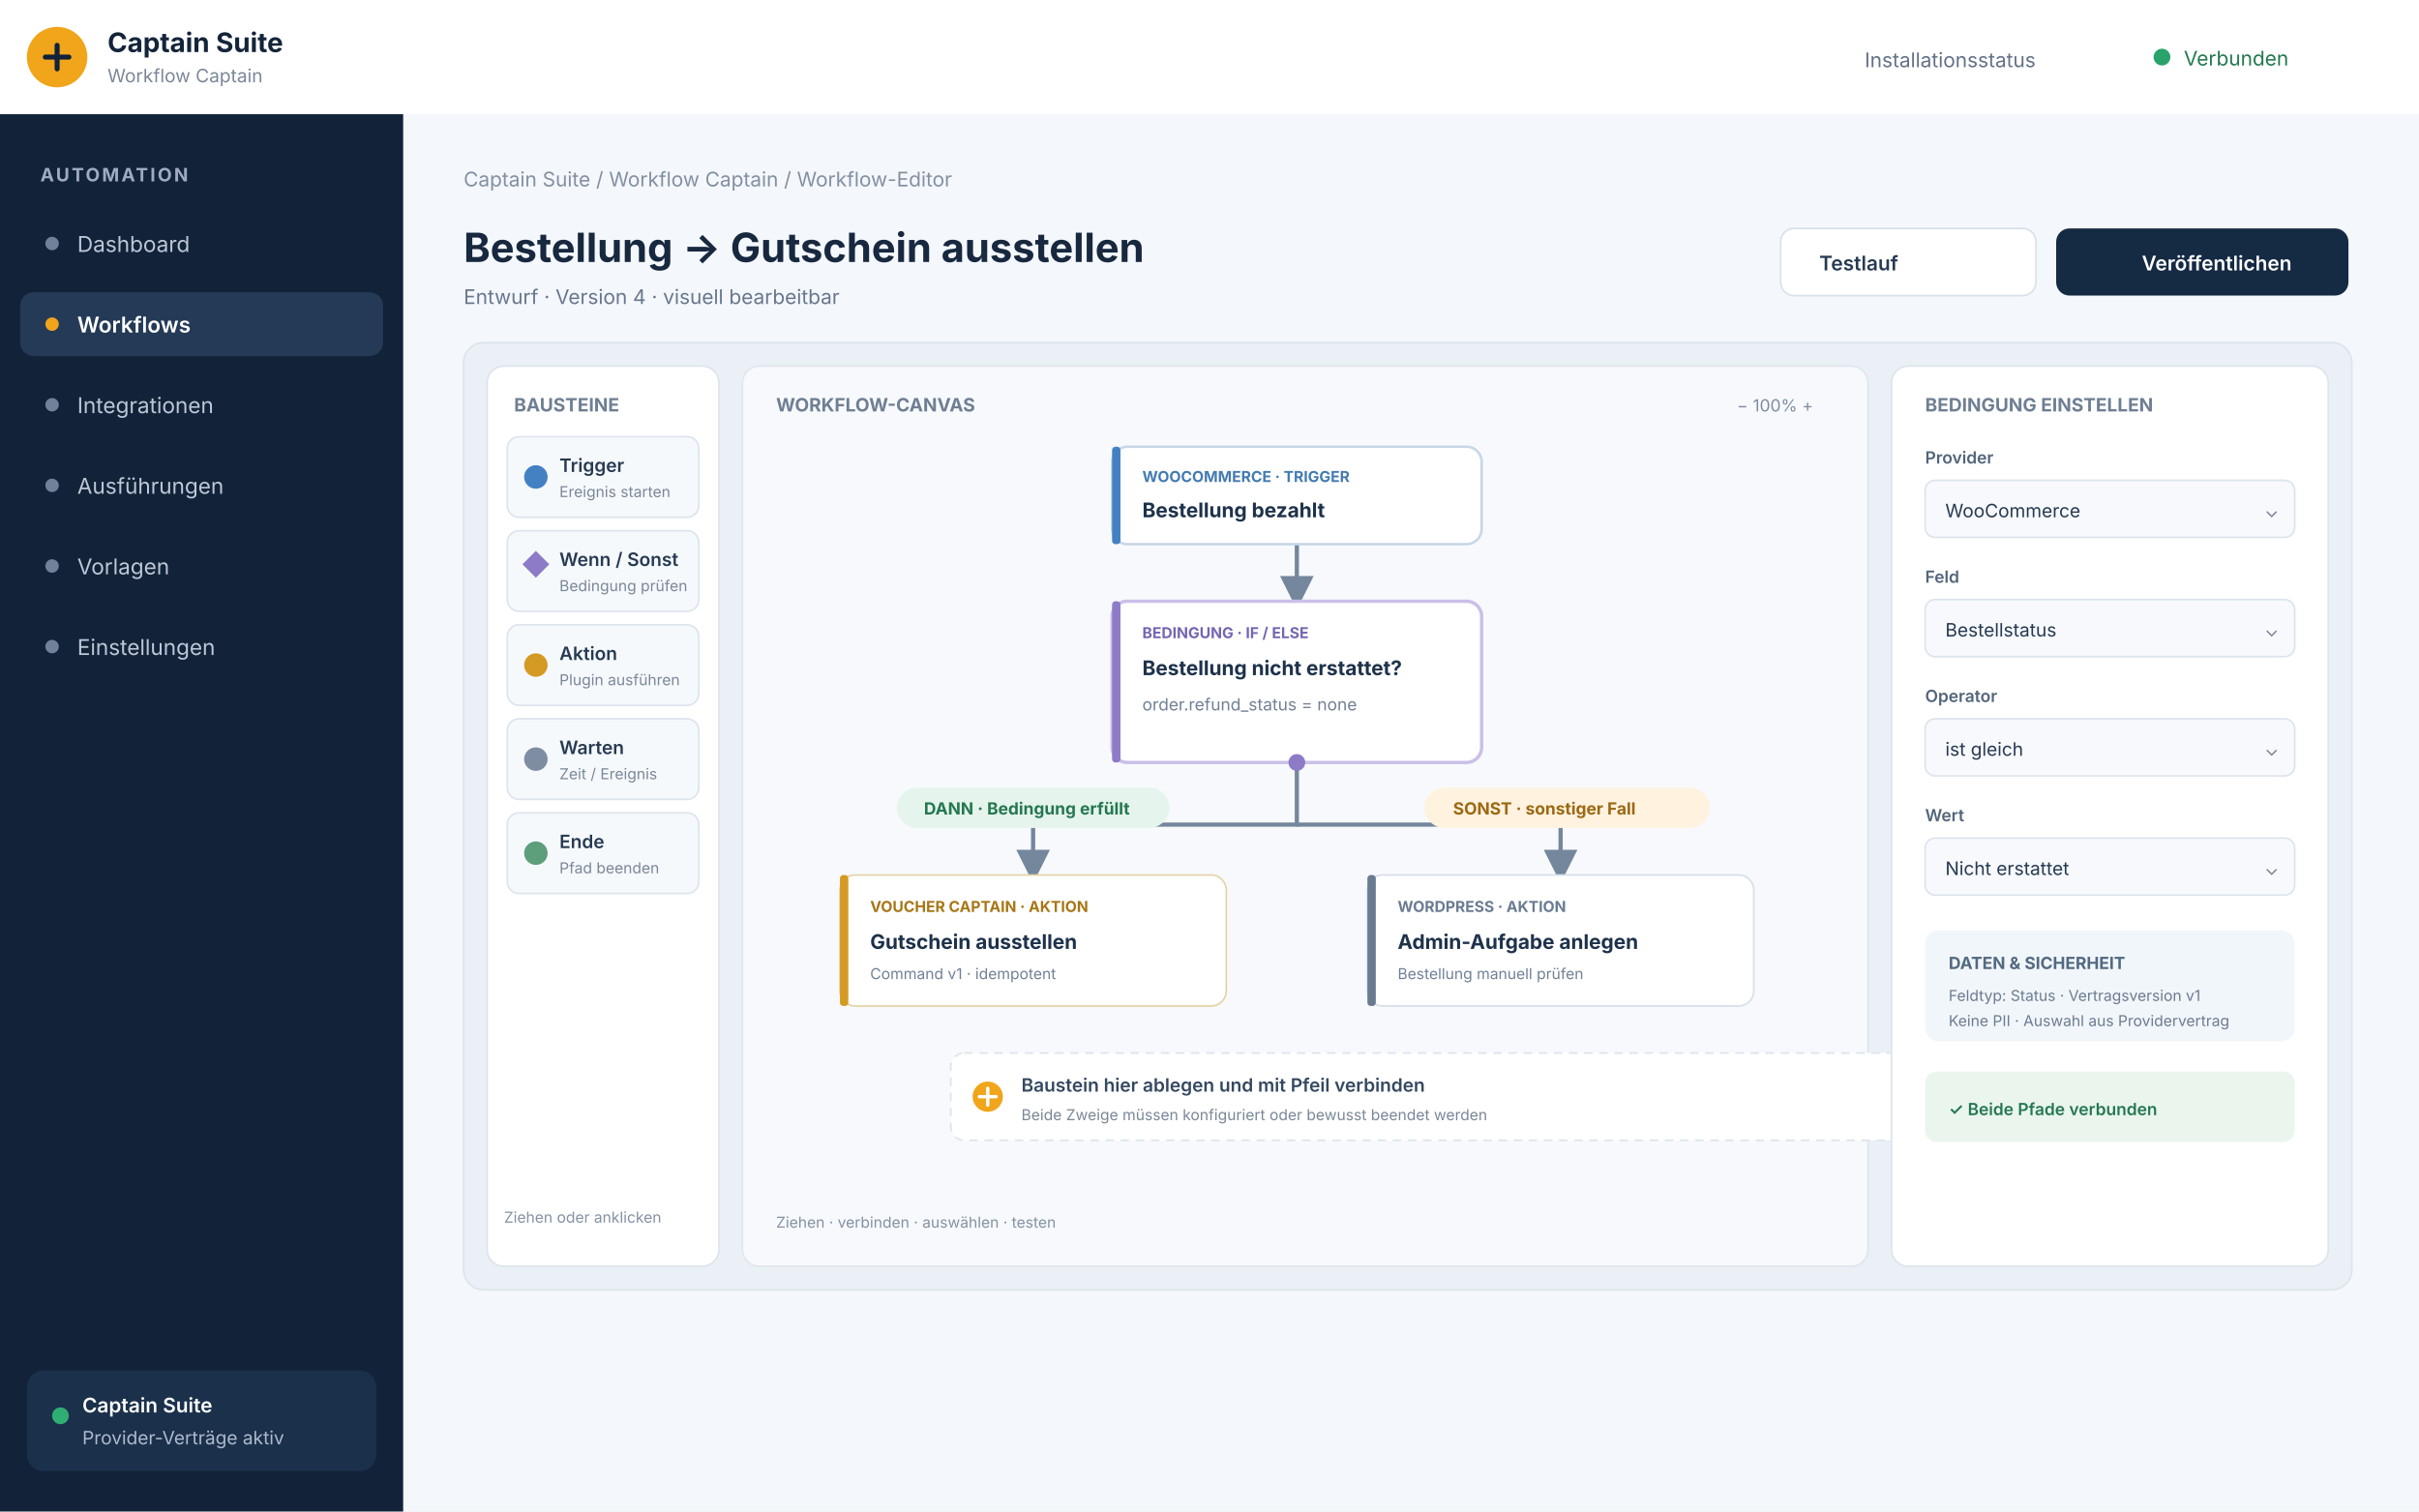
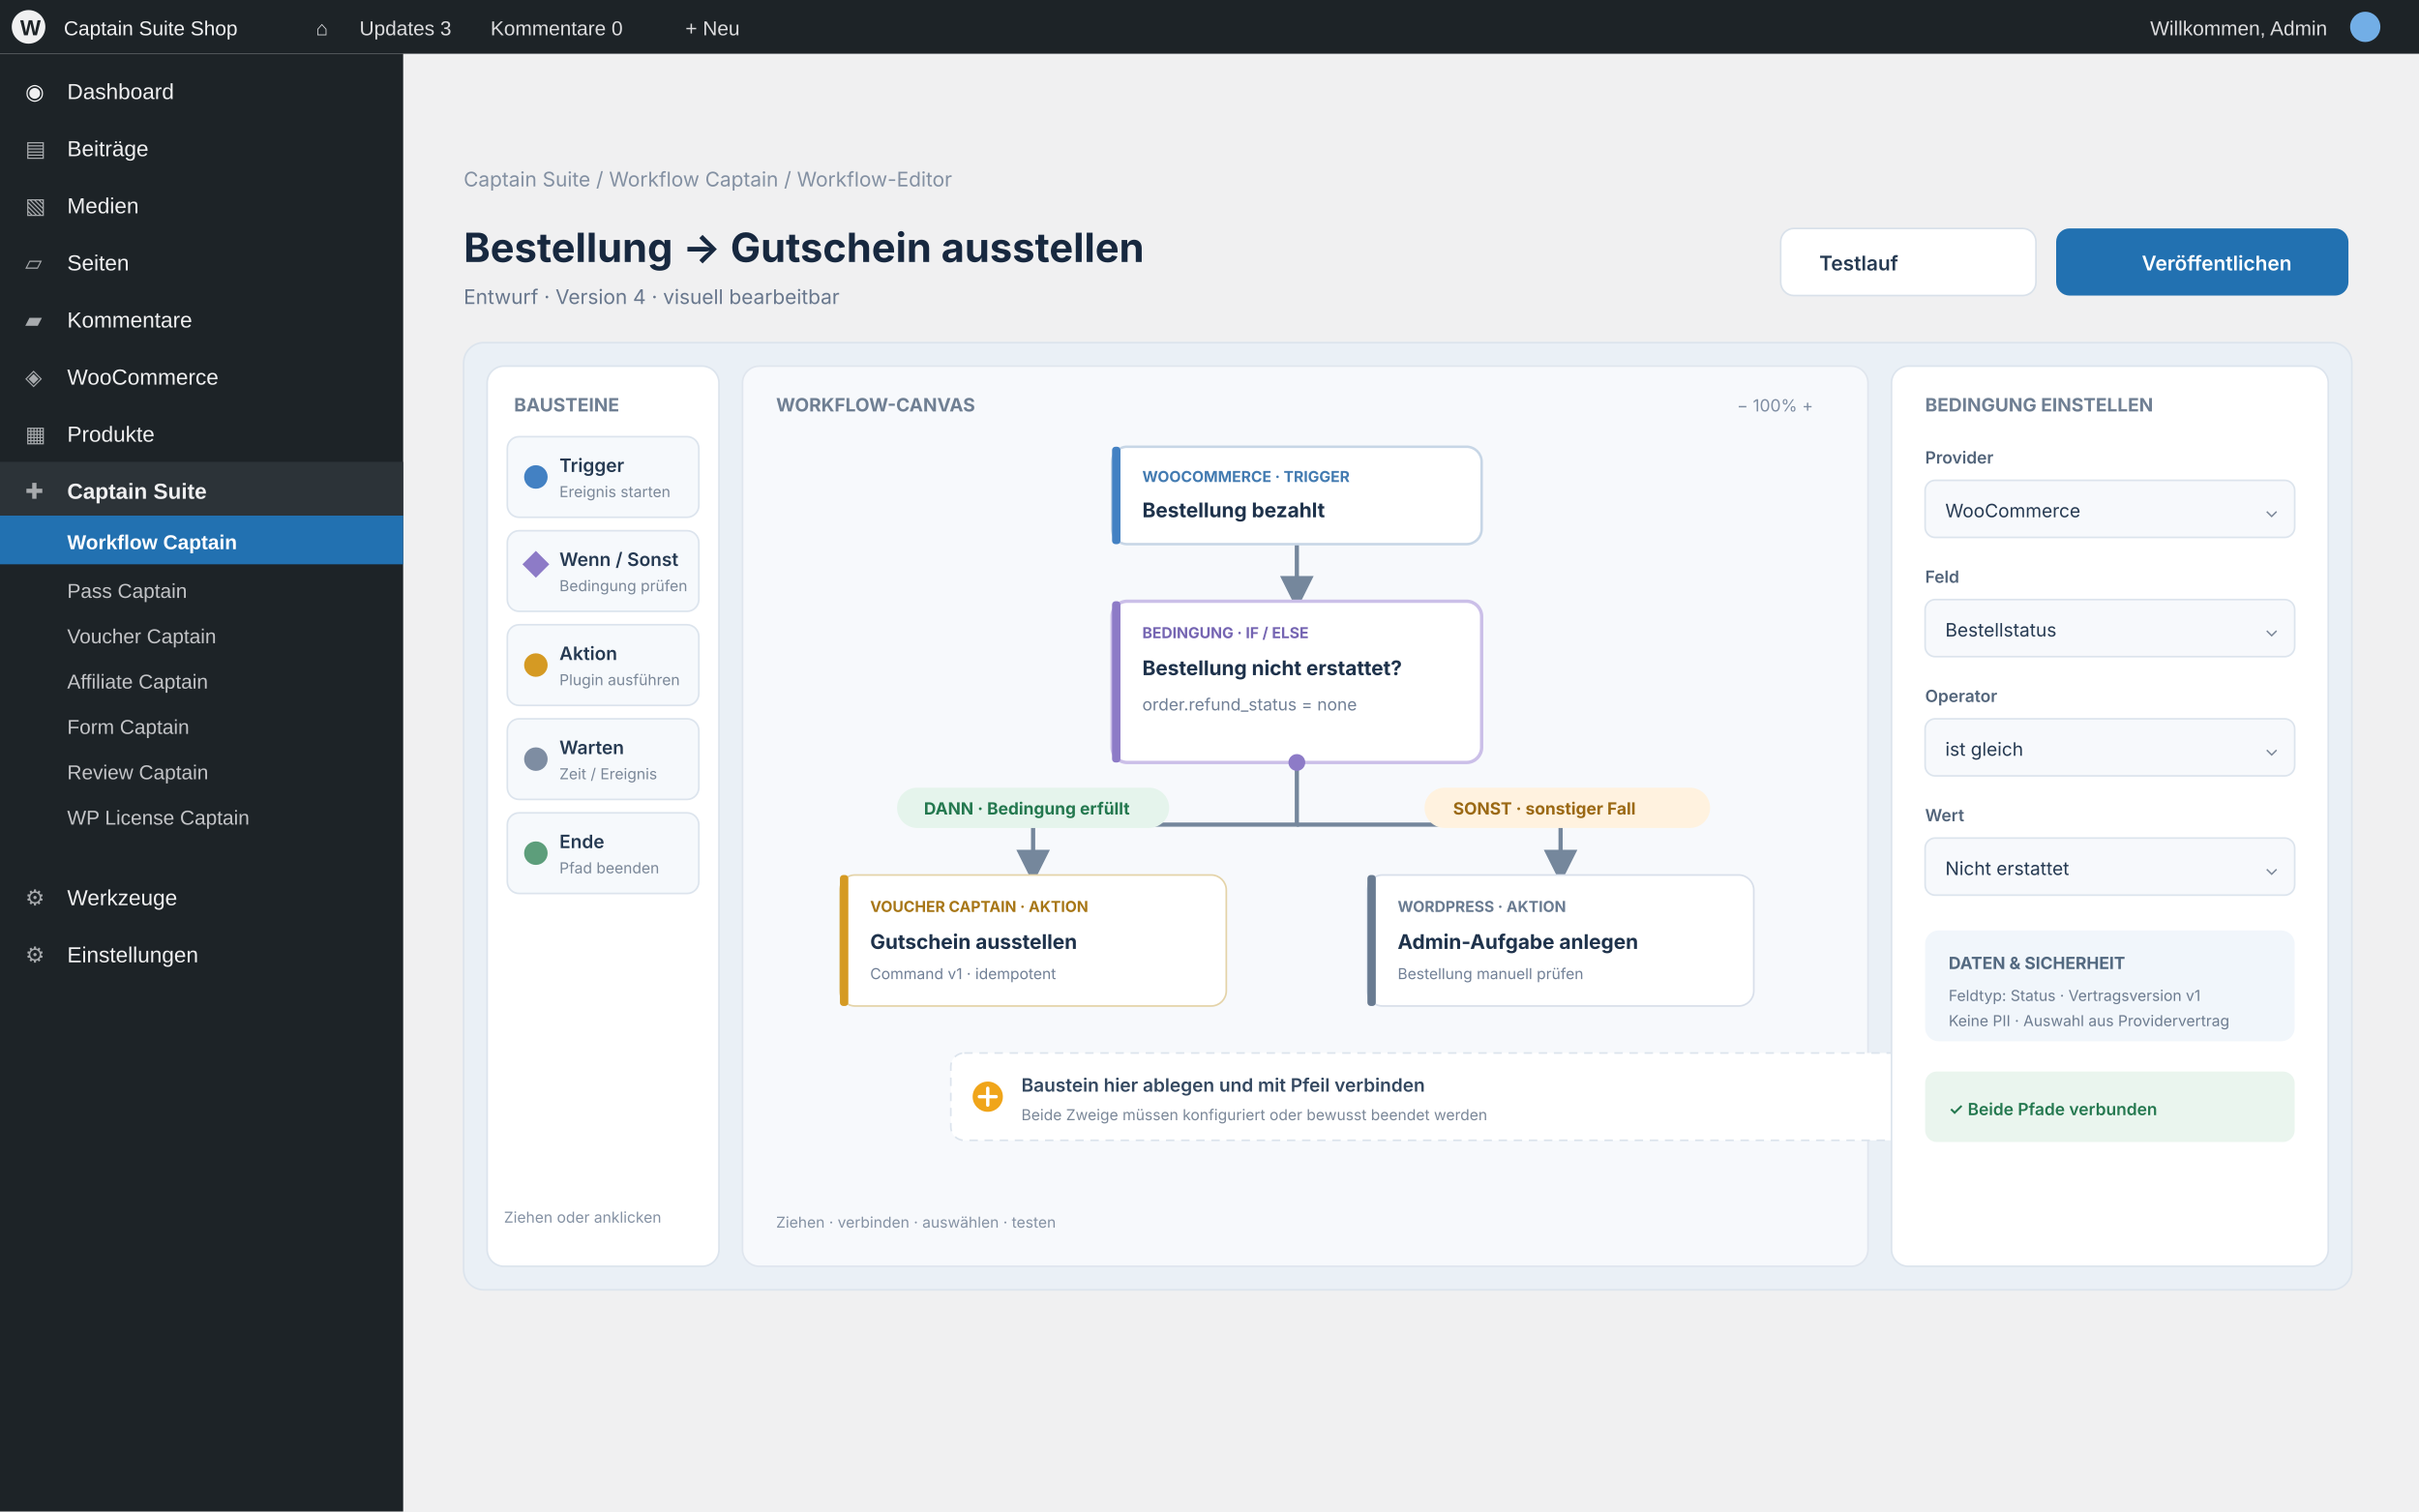
<svg xmlns="http://www.w3.org/2000/svg" width="1440" height="900" viewBox="0 0 1440 900">
-   <rect width="1440" height="900" fill="#f4f7fb" />
-   <rect width="1440" height="68" fill="#ffffff" />
-   <circle cx="34" cy="34" r="18" fill="#f0a51a" />
-   <path d="M27 34h14M34 27v14" stroke="#122239" stroke-width="3" stroke-linecap="round" />
-   <text x="64" y="31" font-family="Inter,Arial,sans-serif" font-size="16" font-weight="700" fill="#14243a">Captain Suite</text>
-   <text x="64" y="49" font-family="Inter,Arial,sans-serif" font-size="11" fill="#7b8798">Workflow Captain</text>
-   <text x="1110" y="40" font-family="Inter,Arial,sans-serif" font-size="12" fill="#637188">Installationsstatus</text>
-   <circle cx="1287" cy="34" r="5" fill="#29a36a" />
-   <text x="1300" y="39" font-family="Inter,Arial,sans-serif" font-size="12" fill="#24784f">Verbunden</text>
-   <rect x="0" y="68" width="240" height="832" fill="#122239" />
-   <text x="24" y="108" font-family="Inter,Arial,sans-serif" font-size="11" font-weight="700" letter-spacing="1.3" fill="#9eabc0">AUTOMATION</text>
-   <rect x="12" y="126" width="216" height="38" rx="8" fill="transparent" />
-   <circle cx="31" cy="145" r="4" fill="#718199" />
-   <text x="46" y="150" font-family="Inter,Arial,sans-serif" font-size="13" fill="#bdc7d6">Dashboard</text>
-   <rect x="12" y="174" width="216" height="38" rx="8" fill="#243a56" />
-   <circle cx="31" cy="193" r="4" fill="#f0a51a" />
-   <text x="46" y="198" font-family="Inter,Arial,sans-serif" font-size="13" font-weight="600" fill="#ffffff">Workflows</text>
-   <rect x="12" y="222" width="216" height="38" rx="8" fill="transparent" />
-   <circle cx="31" cy="241" r="4" fill="#718199" />
-   <text x="46" y="246" font-family="Inter,Arial,sans-serif" font-size="13" fill="#bdc7d6">Integrationen</text>
-   <rect x="12" y="270" width="216" height="38" rx="8" fill="transparent" />
-   <circle cx="31" cy="289" r="4" fill="#718199" />
-   <text x="46" y="294" font-family="Inter,Arial,sans-serif" font-size="13" fill="#bdc7d6">Ausführungen</text>
-   <rect x="12" y="318" width="216" height="38" rx="8" fill="transparent" />
-   <circle cx="31" cy="337" r="4" fill="#718199" />
-   <text x="46" y="342" font-family="Inter,Arial,sans-serif" font-size="13" fill="#bdc7d6">Vorlagen</text>
-   <rect x="12" y="366" width="216" height="38" rx="8" fill="transparent" />
-   <circle cx="31" cy="385" r="4" fill="#718199" />
-   <text x="46" y="390" font-family="Inter,Arial,sans-serif" font-size="13" fill="#bdc7d6">Einstellungen</text>
-   <rect x="16" y="816" width="208" height="60" rx="10" fill="#1a304b" />
-   <circle cx="36" cy="843" r="5" fill="#30ad73" />
-   <text x="49" y="841" font-family="Inter,Arial,sans-serif" font-size="12" font-weight="600" fill="#ffffff">Captain Suite</text>
-   <text x="49" y="860" font-family="Inter,Arial,sans-serif" font-size="11" fill="#aebacd">Provider-Verträge aktiv</text>
+   <rect width="1440" height="900" fill="#f0f0f1" />
+   <rect width="1440" height="32" fill="#1d2327" />
+   <circle cx="17" cy="16" r="10" fill="#f0f0f1" />
+   <text x="12" y="21" font-family="-apple-system,BlinkMacSystemFont,Arial,sans-serif" font-size="13" font-weight="700" fill="#1d2327">W</text>
+   <text x="38" y="21" font-family="-apple-system,BlinkMacSystemFont,Arial,sans-serif" font-size="12" fill="#f0f0f1">Captain Suite Shop</text>
+   <text x="188" y="21" font-family="-apple-system,BlinkMacSystemFont,Arial,sans-serif" font-size="12" fill="#dcdcde">⌂</text>
+   <text x="214" y="21" font-family="-apple-system,BlinkMacSystemFont,Arial,sans-serif" font-size="12" fill="#dcdcde">Updates 3</text>
+   <text x="292" y="21" font-family="-apple-system,BlinkMacSystemFont,Arial,sans-serif" font-size="12" fill="#dcdcde">Kommentare 0</text>
+   <text x="408" y="21" font-family="-apple-system,BlinkMacSystemFont,Arial,sans-serif" font-size="12" fill="#dcdcde">+ Neu</text>
+   <text x="1280" y="21" font-family="-apple-system,BlinkMacSystemFont,Arial,sans-serif" font-size="12" fill="#dcdcde">Willkommen, Admin</text>
+   <circle cx="1408" cy="16" r="9" fill="#72aee6" />
+   <rect x="0" y="32" width="240" height="868" fill="#1d2327" />
+   <rect x="0" y="39" width="240" height="30" fill="transparent" />
+   <text x="15" y="59" font-family="-apple-system,BlinkMacSystemFont,Arial,sans-serif" font-size="13" fill="#f0f0f1">◉</text>
+   <text x="40" y="59" font-family="-apple-system,BlinkMacSystemFont,Arial,sans-serif" font-size="13" fill="#f0f0f1">Dashboard</text>
+   <text x="15" y="93" font-family="-apple-system,BlinkMacSystemFont,Arial,sans-serif" font-size="13" fill="#a7aaad">▤</text>
+   <text x="40" y="93" font-family="-apple-system,BlinkMacSystemFont,Arial,sans-serif" font-size="13" fill="#f0f0f1">Beiträge</text>
+   <text x="15" y="127" font-family="-apple-system,BlinkMacSystemFont,Arial,sans-serif" font-size="13" fill="#a7aaad">▧</text>
+   <text x="40" y="127" font-family="-apple-system,BlinkMacSystemFont,Arial,sans-serif" font-size="13" fill="#f0f0f1">Medien</text>
+   <text x="15" y="161" font-family="-apple-system,BlinkMacSystemFont,Arial,sans-serif" font-size="13" fill="#a7aaad">▱</text>
+   <text x="40" y="161" font-family="-apple-system,BlinkMacSystemFont,Arial,sans-serif" font-size="13" fill="#f0f0f1">Seiten</text>
+   <text x="15" y="195" font-family="-apple-system,BlinkMacSystemFont,Arial,sans-serif" font-size="13" fill="#a7aaad">▰</text>
+   <text x="40" y="195" font-family="-apple-system,BlinkMacSystemFont,Arial,sans-serif" font-size="13" fill="#f0f0f1">Kommentare</text>
+   <text x="15" y="229" font-family="-apple-system,BlinkMacSystemFont,Arial,sans-serif" font-size="13" fill="#a7aaad">◈</text>
+   <text x="40" y="229" font-family="-apple-system,BlinkMacSystemFont,Arial,sans-serif" font-size="13" fill="#f0f0f1">WooCommerce</text>
+   <text x="15" y="263" font-family="-apple-system,BlinkMacSystemFont,Arial,sans-serif" font-size="13" fill="#a7aaad">▦</text>
+   <text x="40" y="263" font-family="-apple-system,BlinkMacSystemFont,Arial,sans-serif" font-size="13" fill="#f0f0f1">Produkte</text>
+   <rect x="0" y="275" width="240" height="32" fill="#2c3338" />
+   <text x="15" y="297" font-family="-apple-system,BlinkMacSystemFont,Arial,sans-serif" font-size="13" fill="#a7aaad">✚</text>
+   <text x="40" y="297" font-family="-apple-system,BlinkMacSystemFont,Arial,sans-serif" font-size="13" font-weight="600" fill="#f0f0f1">Captain Suite</text>
+   <rect x="0" y="307" width="240" height="29" fill="#2271b1" />
+   <text x="40" y="327" font-family="-apple-system,BlinkMacSystemFont,Arial,sans-serif" font-size="12" font-weight="600" fill="#ffffff">Workflow Captain</text>
+   <text x="40" y="356" font-family="-apple-system,BlinkMacSystemFont,Arial,sans-serif" font-size="12" fill="#c3c4c7">Pass Captain</text>
+   <text x="40" y="383" font-family="-apple-system,BlinkMacSystemFont,Arial,sans-serif" font-size="12" fill="#c3c4c7">Voucher Captain</text>
+   <text x="40" y="410" font-family="-apple-system,BlinkMacSystemFont,Arial,sans-serif" font-size="12" fill="#c3c4c7">Affiliate Captain</text>
+   <text x="40" y="437" font-family="-apple-system,BlinkMacSystemFont,Arial,sans-serif" font-size="12" fill="#c3c4c7">Form Captain</text>
+   <text x="40" y="464" font-family="-apple-system,BlinkMacSystemFont,Arial,sans-serif" font-size="12" fill="#c3c4c7">Review Captain</text>
+   <text x="40" y="491" font-family="-apple-system,BlinkMacSystemFont,Arial,sans-serif" font-size="12" fill="#c3c4c7">WP License Captain</text>
+   <text x="15" y="539" font-family="-apple-system,BlinkMacSystemFont,Arial,sans-serif" font-size="13" fill="#a7aaad">⚙</text>
+   <text x="40" y="539" font-family="-apple-system,BlinkMacSystemFont,Arial,sans-serif" font-size="13" fill="#f0f0f1">Werkzeuge</text>
+   <text x="15" y="573" font-family="-apple-system,BlinkMacSystemFont,Arial,sans-serif" font-size="13" fill="#a7aaad">⚙</text>
+   <text x="40" y="573" font-family="-apple-system,BlinkMacSystemFont,Arial,sans-serif" font-size="13" fill="#f0f0f1">Einstellungen</text>
  <text x="276" y="111" font-family="Inter,Arial,sans-serif" font-size="12" fill="#8390a2">Captain Suite / Workflow Captain / Workflow-Editor</text>
  <text x="276" y="156" font-family="Inter,Arial,sans-serif" font-size="24" font-weight="700" fill="#17283f">Bestellung → Gutschein ausstellen</text>
  <text x="276" y="181" font-family="Inter,Arial,sans-serif" font-size="12" fill="#68778d">Entwurf · Version 4 · visuell bearbeitbar</text>
  <rect x="1060" y="136" width="152" height="40" rx="8" fill="#ffffff" stroke="#d9e1ea" />
  <text x="1083" y="161" font-family="Inter,Arial,sans-serif" font-size="12" font-weight="600" fill="#263a52">Testlauf</text>
-   <rect x="1224" y="136" width="174" height="40" rx="8" fill="#152a43" />
+   <rect x="1224" y="136" width="174" height="40" rx="8" fill="#2271b1" />
  <text x="1275" y="161" font-family="Inter,Arial,sans-serif" font-size="12" font-weight="600" fill="#fff">Veröffentlichen</text>
  <rect x="276" y="204" width="1124" height="564" rx="12" fill="#eaf0f6" stroke="#dce4ed" />
  <rect x="290" y="218" width="138" height="536" rx="10" fill="#ffffff" stroke="#dce4ed" />
  <text x="306" y="245" font-family="Inter,Arial,sans-serif" font-size="11" font-weight="700" fill="#6f7f93">BAUSTEINE</text>
  <rect x="302" y="260" width="114" height="48" rx="7" fill="#f6f9fc" stroke="#dce4ed" />
  <circle cx="319" cy="284" r="7" fill="#4381c3" />
  <text x="333" y="281" font-family="Inter,Arial,sans-serif" font-size="11" font-weight="600" fill="#263a52">Trigger</text>
  <text x="333" y="296" font-family="Inter,Arial,sans-serif" font-size="9" fill="#7a8798">Ereignis starten</text>
  <rect x="302" y="316" width="114" height="48" rx="7" fill="#f6f9fc" stroke="#dce4ed" />
  <path d="M319 328l8 8-8 8-8-8z" fill="#8d7bc7" />
  <text x="333" y="337" font-family="Inter,Arial,sans-serif" font-size="11" font-weight="600" fill="#263a52">Wenn / Sonst</text>
  <text x="333" y="352" font-family="Inter,Arial,sans-serif" font-size="9" fill="#7a8798">Bedingung prüfen</text>
  <rect x="302" y="372" width="114" height="48" rx="7" fill="#f6f9fc" stroke="#dce4ed" />
  <circle cx="319" cy="396" r="7" fill="#d59a23" />
  <text x="333" y="393" font-family="Inter,Arial,sans-serif" font-size="11" font-weight="600" fill="#263a52">Aktion</text>
  <text x="333" y="408" font-family="Inter,Arial,sans-serif" font-size="9" fill="#7a8798">Plugin ausführen</text>
  <rect x="302" y="428" width="114" height="48" rx="7" fill="#f6f9fc" stroke="#dce4ed" />
  <circle cx="319" cy="452" r="7" fill="#7e8da2" />
  <text x="333" y="449" font-family="Inter,Arial,sans-serif" font-size="11" font-weight="600" fill="#263a52">Warten</text>
  <text x="333" y="464" font-family="Inter,Arial,sans-serif" font-size="9" fill="#7a8798">Zeit / Ereignis</text>
  <rect x="302" y="484" width="114" height="48" rx="7" fill="#f6f9fc" stroke="#dce4ed" />
  <circle cx="319" cy="508" r="7" fill="#5d9e7b" />
  <text x="333" y="505" font-family="Inter,Arial,sans-serif" font-size="11" font-weight="600" fill="#263a52">Ende</text>
  <text x="333" y="520" font-family="Inter,Arial,sans-serif" font-size="9" fill="#7a8798">Pfad beenden</text>
  <text x="300" y="728" font-family="Inter,Arial,sans-serif" font-size="9" fill="#8491a3">Ziehen oder anklicken</text>
  <rect x="442" y="218" width="670" height="536" rx="10" fill="#f7f9fc" stroke="#e0e6ee" />
  <text x="462" y="245" font-family="Inter,Arial,sans-serif" font-size="11" font-weight="700" fill="#6f7f93">WORKFLOW-CANVAS</text>
  <text x="1034" y="245" font-family="Inter,Arial,sans-serif" font-size="10" fill="#7e8da2">−  100%  +</text>
  <path d="M772 324v34" fill="none" stroke="#75879c" stroke-width="2.5" marker-end="url(#arrow)" />
  <path d="M772 454v37h-157v30" fill="none" stroke="#75879c" stroke-width="2.5" marker-end="url(#arrow)" />
  <path d="M772 491h157v30" fill="none" stroke="#75879c" stroke-width="2.5" marker-end="url(#arrow)" />
  <rect x="662" y="266" width="220" height="58" rx="9" fill="#ffffff" stroke="#c7d6e6" stroke-width="1.5" />
  <rect x="662" y="266" width="5" height="58" rx="2" fill="#4381c3" />
  <text x="680" y="287" font-family="Inter,Arial,sans-serif" font-size="9" font-weight="700" fill="#437bb1">WOOCOMMERCE · TRIGGER</text>
  <text x="680" y="308" font-family="Inter,Arial,sans-serif" font-size="12" font-weight="700" fill="#1e324b">Bestellung bezahlt</text>
  <rect x="662" y="358" width="220" height="96" rx="9" fill="#ffffff" stroke="#cbbfe8" stroke-width="2" />
  <rect x="662" y="358" width="5" height="96" rx="2" fill="#8d7bc7" />
  <text x="680" y="380" font-family="Inter,Arial,sans-serif" font-size="9" font-weight="700" fill="#7565b2">BEDINGUNG · IF / ELSE</text>
  <text x="680" y="402" font-family="Inter,Arial,sans-serif" font-size="12" font-weight="700" fill="#1e324b">Bestellung nicht erstattet?</text>
  <text x="680" y="423" font-family="Inter,Arial,sans-serif" font-size="10" fill="#718096">order.refund_status = none</text>
  <circle cx="772" cy="454" r="5" fill="#8d7bc7" />
  <rect x="534" y="469" width="162" height="24" rx="12" fill="#e5f4ec" />
  <text x="550" y="485" font-family="Inter,Arial,sans-serif" font-size="10" font-weight="700" fill="#24784f">DANN · Bedingung erfüllt</text>
  <rect x="848" y="469" width="170" height="24" rx="12" fill="#fff2df" />
  <text x="865" y="485" font-family="Inter,Arial,sans-serif" font-size="10" font-weight="700" fill="#9b6914">SONST · sonstiger Fall</text>
  <rect x="500" y="521" width="230" height="78" rx="9" fill="#ffffff" stroke="#e4d3a8" />
  <rect x="500" y="521" width="5" height="78" rx="2" fill="#d59a23" />
  <text x="518" y="543" font-family="Inter,Arial,sans-serif" font-size="9" font-weight="700" fill="#a77616">VOUCHER CAPTAIN · AKTION</text>
  <text x="518" y="565" font-family="Inter,Arial,sans-serif" font-size="12" font-weight="700" fill="#1e324b">Gutschein ausstellen</text>
  <text x="518" y="583" font-family="Inter,Arial,sans-serif" font-size="9" fill="#718096">Command v1 · idempotent</text>
  <rect x="814" y="521" width="230" height="78" rx="9" fill="#ffffff" stroke="#d8dfea" />
  <rect x="814" y="521" width="5" height="78" rx="2" fill="#697b91" />
  <text x="832" y="543" font-family="Inter,Arial,sans-serif" font-size="9" font-weight="700" fill="#697b91">WORDPRESS · AKTION</text>
  <text x="832" y="565" font-family="Inter,Arial,sans-serif" font-size="12" font-weight="700" fill="#1e324b">Admin-Aufgabe anlegen</text>
  <text x="832" y="583" font-family="Inter,Arial,sans-serif" font-size="9" fill="#718096">Bestellung manuell prüfen</text>
  <rect x="566" y="627" width="570" height="52" rx="8" fill="#ffffff" stroke="#dce4ed" stroke-dasharray="5 4" />
  <circle cx="588" cy="653" r="9" fill="#f0a51a" />
  <path d="M588 648v10M583 653h10" stroke="#fff" stroke-width="2" stroke-linecap="round" />
  <text x="608" y="650" font-family="Inter,Arial,sans-serif" font-size="11" font-weight="600" fill="#344860">Baustein hier ablegen und mit Pfeil verbinden</text>
  <text x="608" y="667" font-family="Inter,Arial,sans-serif" font-size="9" fill="#7a8798">Beide Zweige müssen konfiguriert oder bewusst beendet werden</text>
  <rect x="1126" y="218" width="260" height="536" rx="10" fill="#ffffff" stroke="#dce4ed" />
  <text x="1146" y="245" font-family="Inter,Arial,sans-serif" font-size="11" font-weight="700" fill="#6f7f93">BEDINGUNG EINSTELLEN</text>
  <text x="1146" y="276" font-family="Inter,Arial,sans-serif" font-size="10" font-weight="600" fill="#52647a">Provider</text>
  <rect x="1146" y="286" width="220" height="34" rx="6" fill="#f7f9fc" stroke="#dce4ed" />
  <text x="1158" y="308" font-family="Inter,Arial,sans-serif" font-size="11" fill="#263a52">WooCommerce</text>
  <text x="1348" y="308" font-family="Inter,Arial,sans-serif" font-size="11" fill="#7b8798">⌄</text>
  <text x="1146" y="347" font-family="Inter,Arial,sans-serif" font-size="10" font-weight="600" fill="#52647a">Feld</text>
  <rect x="1146" y="357" width="220" height="34" rx="6" fill="#f7f9fc" stroke="#dce4ed" />
  <text x="1158" y="379" font-family="Inter,Arial,sans-serif" font-size="11" fill="#263a52">Bestellstatus</text>
  <text x="1348" y="379" font-family="Inter,Arial,sans-serif" font-size="11" fill="#7b8798">⌄</text>
  <text x="1146" y="418" font-family="Inter,Arial,sans-serif" font-size="10" font-weight="600" fill="#52647a">Operator</text>
  <rect x="1146" y="428" width="220" height="34" rx="6" fill="#f7f9fc" stroke="#dce4ed" />
  <text x="1158" y="450" font-family="Inter,Arial,sans-serif" font-size="11" fill="#263a52">ist gleich</text>
  <text x="1348" y="450" font-family="Inter,Arial,sans-serif" font-size="11" fill="#7b8798">⌄</text>
  <text x="1146" y="489" font-family="Inter,Arial,sans-serif" font-size="10" font-weight="600" fill="#52647a">Wert</text>
  <rect x="1146" y="499" width="220" height="34" rx="6" fill="#f7f9fc" stroke="#dce4ed" />
  <text x="1158" y="521" font-family="Inter,Arial,sans-serif" font-size="11" fill="#263a52">Nicht erstattet</text>
  <text x="1348" y="521" font-family="Inter,Arial,sans-serif" font-size="11" fill="#7b8798">⌄</text>
  <rect x="1146" y="554" width="220" height="66" rx="8" fill="#f1f6fb" />
  <text x="1160" y="577" font-family="Inter,Arial,sans-serif" font-size="10" font-weight="700" fill="#536980">DATEN &amp; SICHERHEIT</text>
  <text x="1160" y="596" font-family="Inter,Arial,sans-serif" font-size="9" fill="#6c7b8f">Feldtyp: Status · Vertragsversion v1</text>
  <text x="1160" y="611" font-family="Inter,Arial,sans-serif" font-size="9" fill="#6c7b8f">Keine PII · Auswahl aus Providervertrag</text>
  <rect x="1146" y="638" width="220" height="42" rx="7" fill="#eaf5ee" />
  <text x="1160" y="664" font-family="Inter,Arial,sans-serif" font-size="10" font-weight="600" fill="#24784f">✓ Beide Pfade verbunden</text>
  <text x="462" y="731" font-family="Inter,Arial,sans-serif" font-size="9" fill="#8491a3">Ziehen · verbinden · auswählen · testen</text>
  <defs>
    <marker id="arrow" markerWidth="8" markerHeight="8" refX="6" refY="4" orient="auto">
      <path d="M0 0L8 4L0 8z" fill="#75879c" />
    </marker>
  </defs>
</svg>
